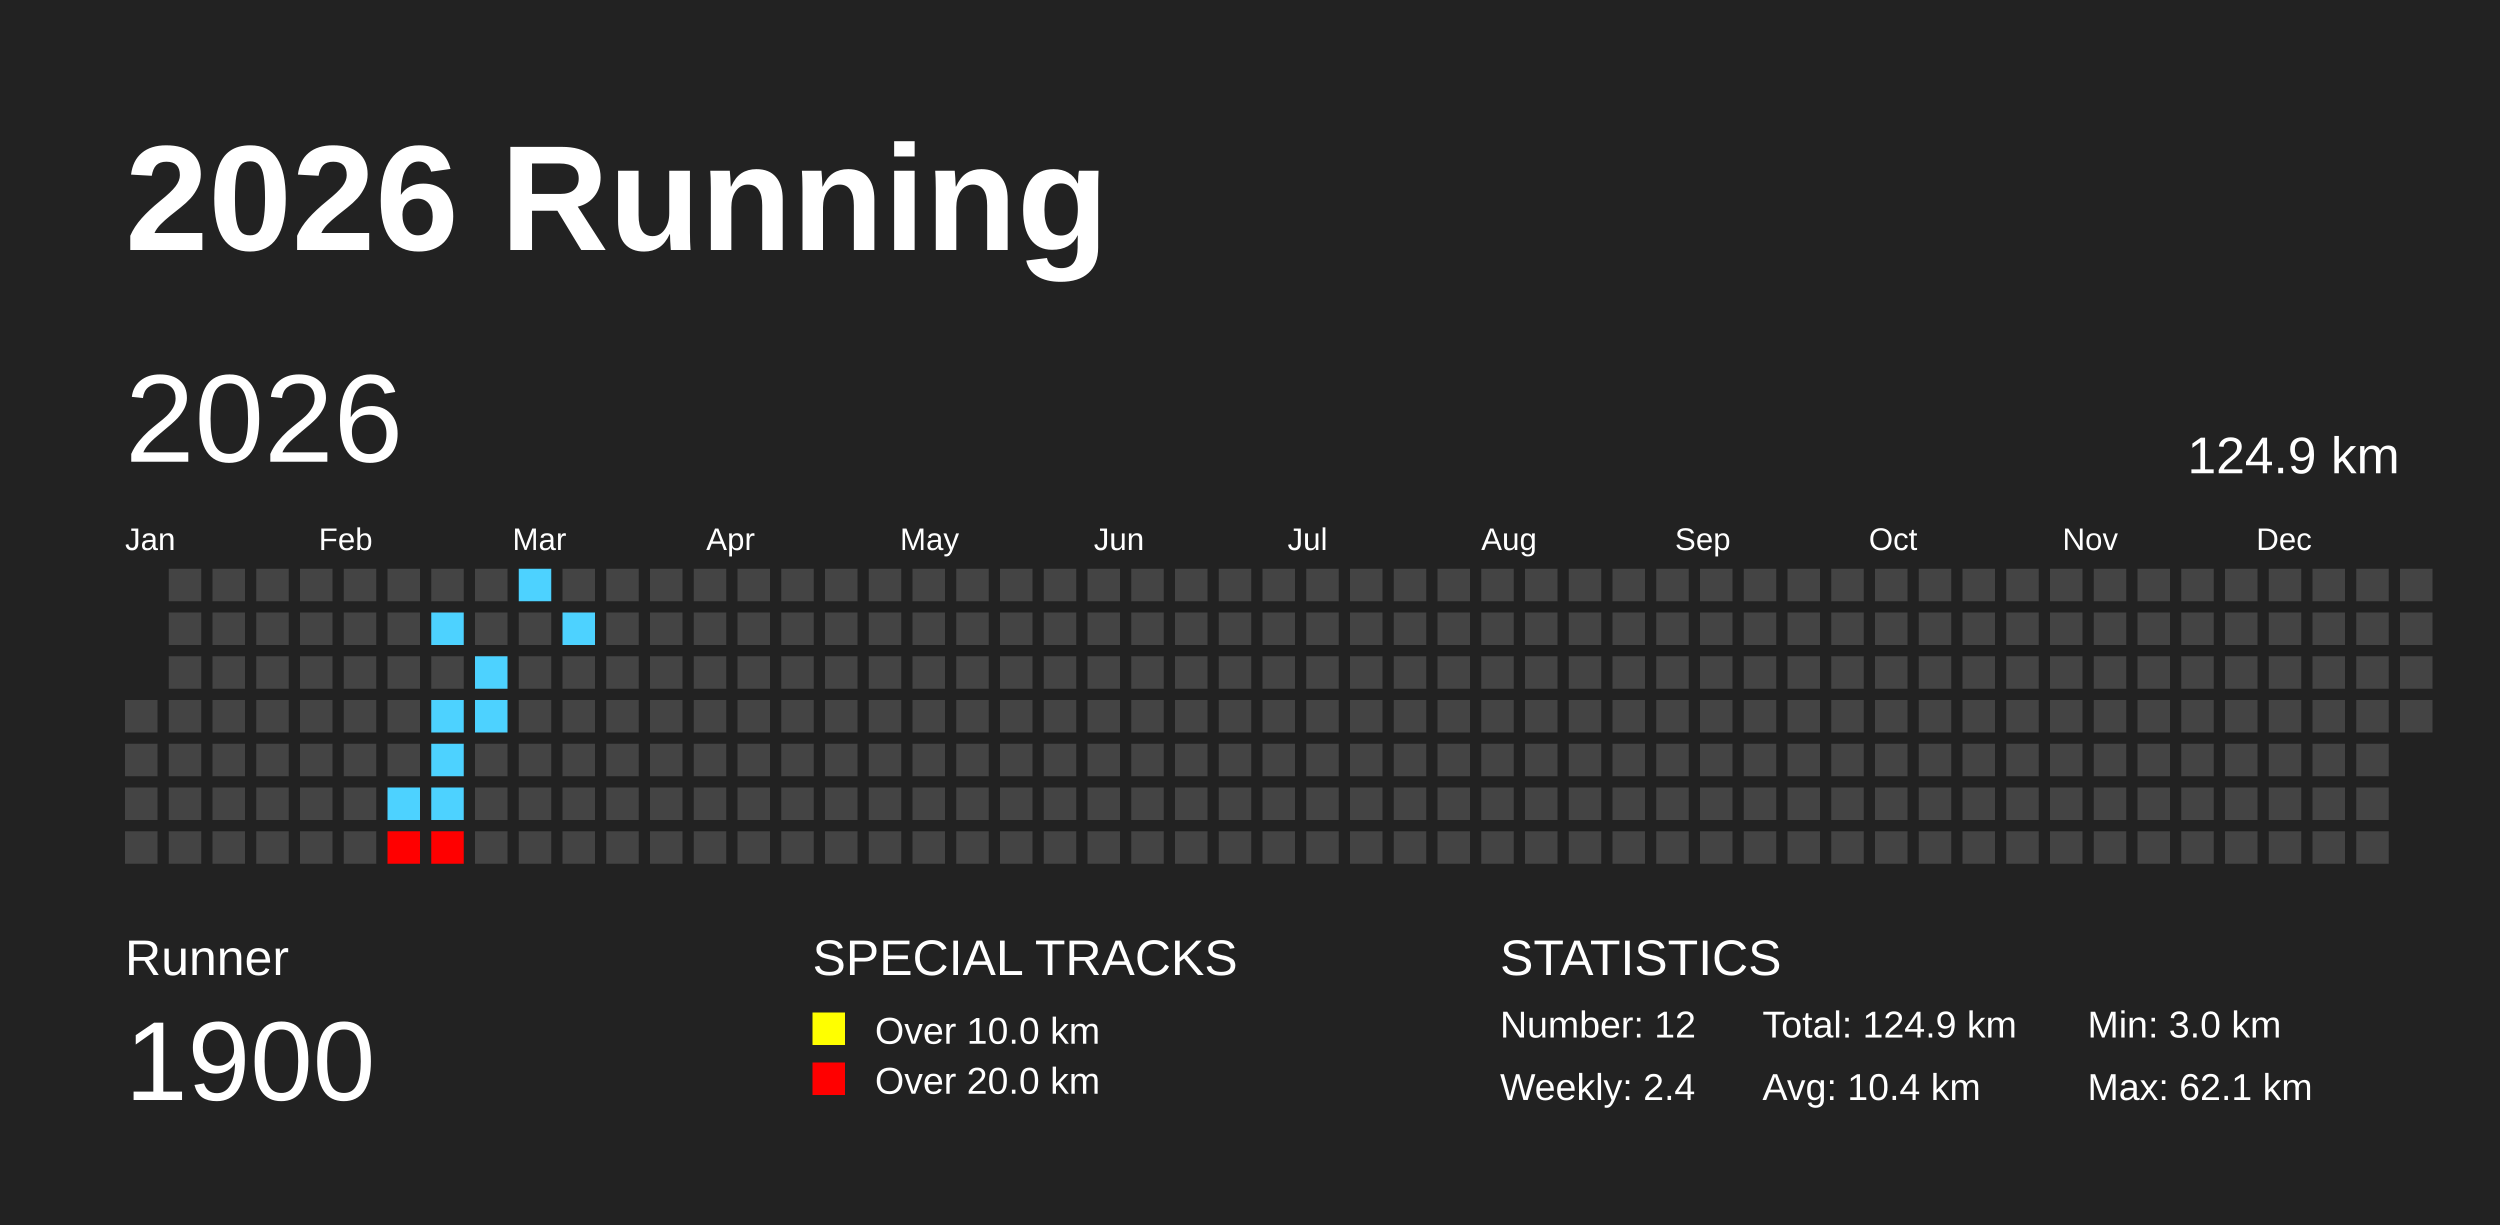
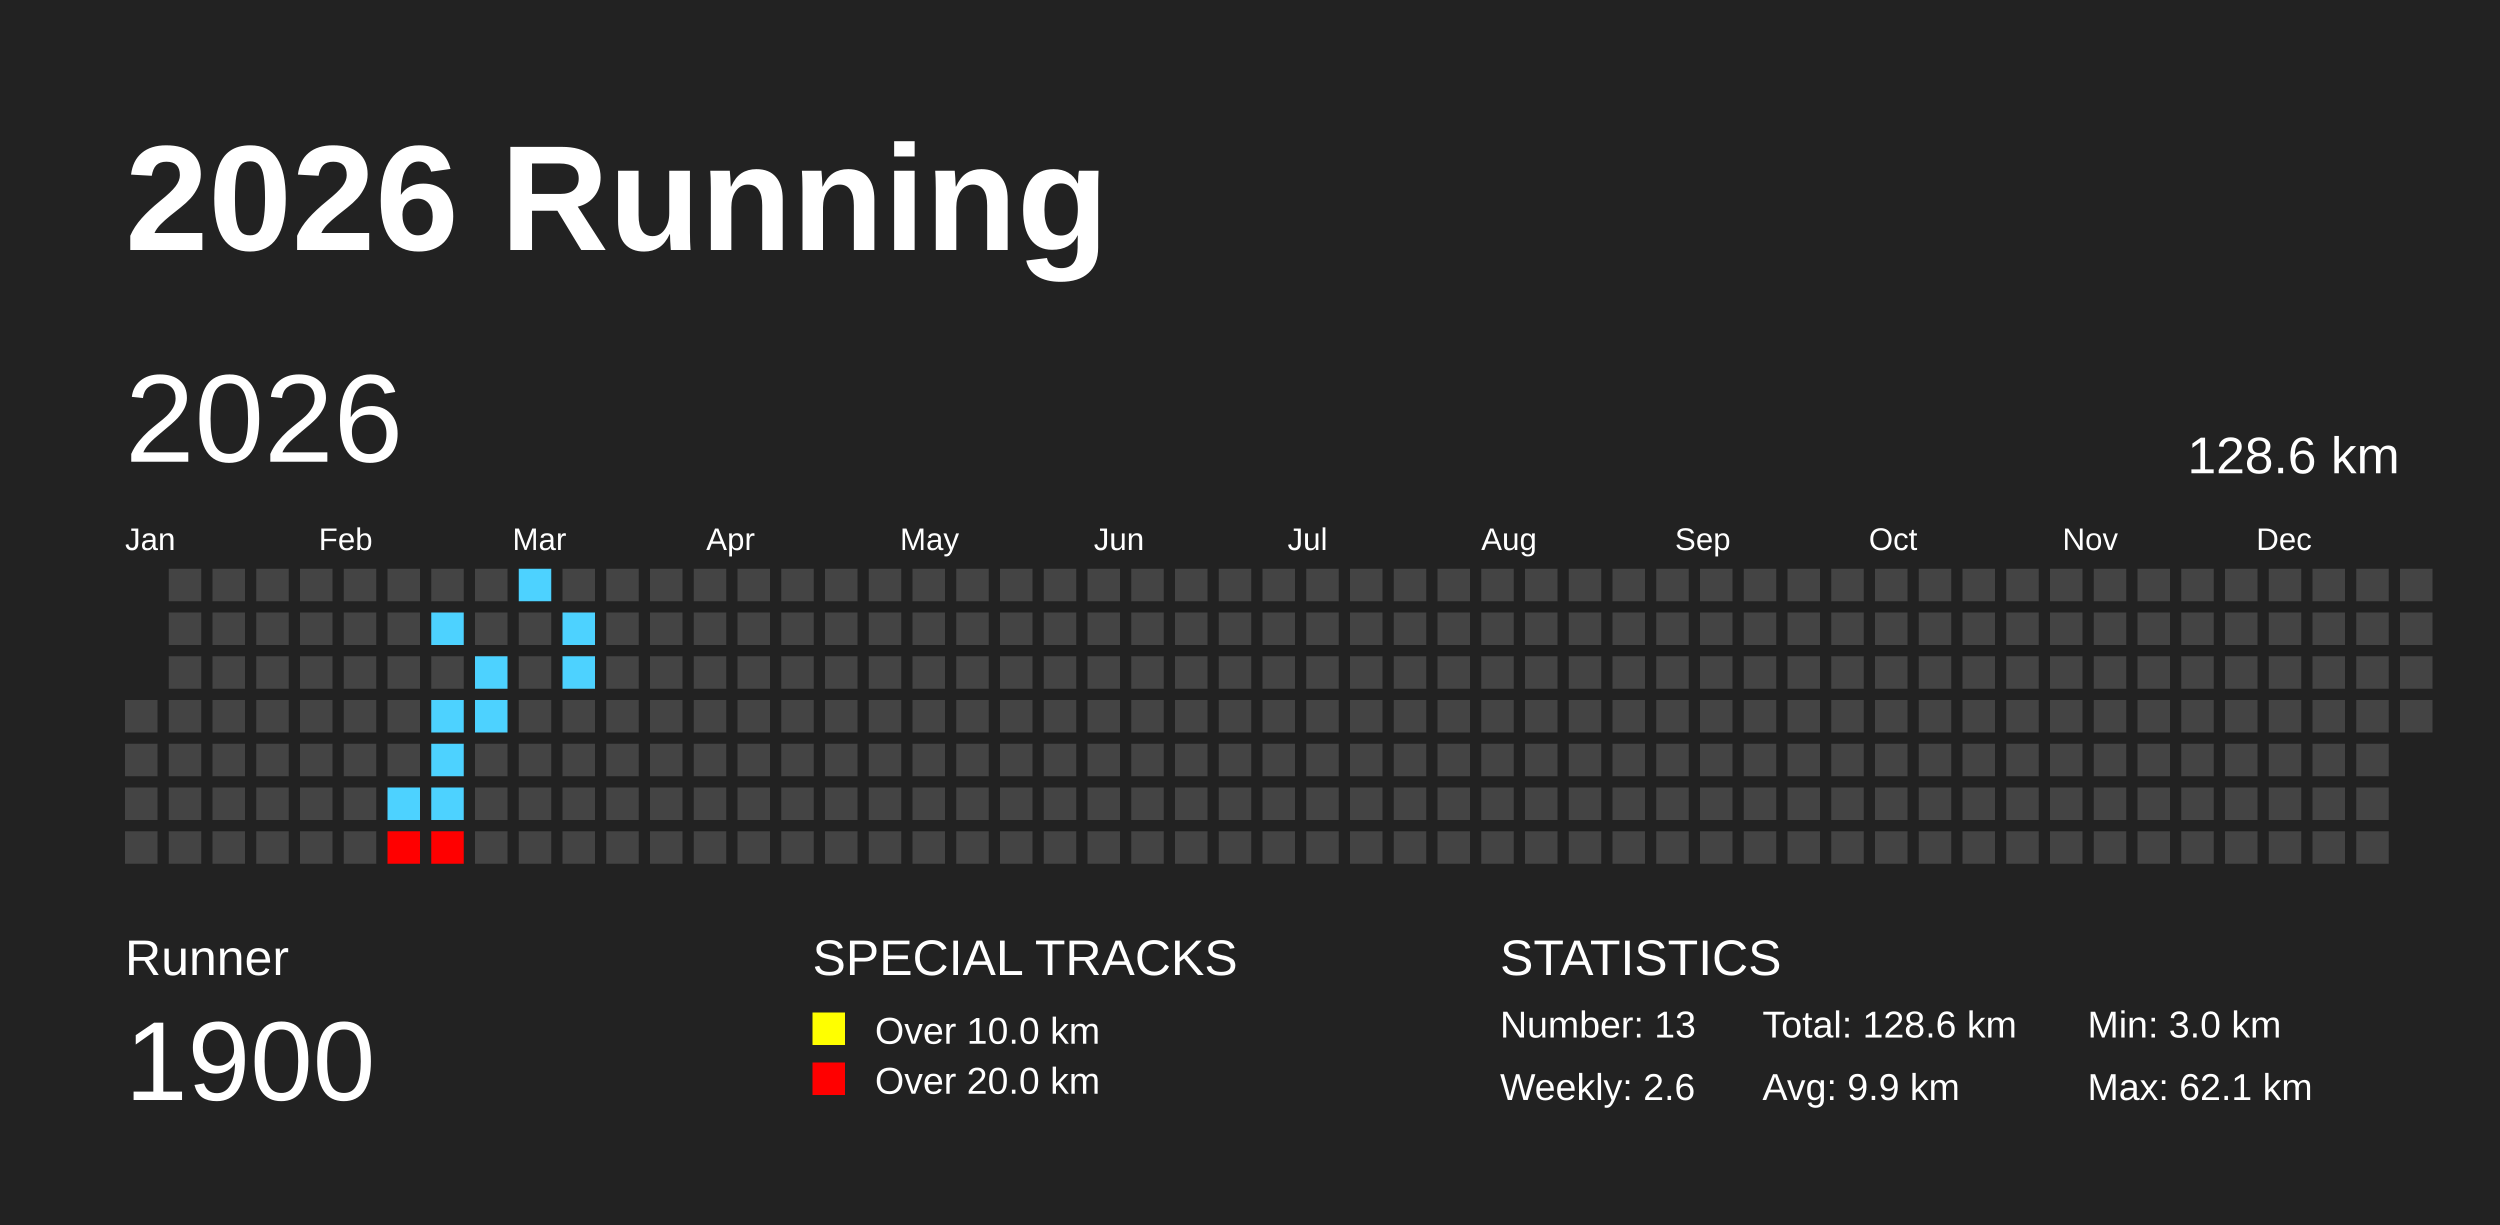
<svg xmlns="http://www.w3.org/2000/svg" baseProfile="full" height="98mm" version="1.1" viewBox="0,0,200,98" width="200mm">
  <defs />
  <rect fill="#222222" height="98" width="200" x="0" y="0" />
  <text fill="#FFFFFF" style="font-size:12px; font-family:Arial; font-weight:bold;" x="10" y="20">2026 Running</text>
  <text fill="#FFFFFF" style="font-size:4px; font-family:Arial" x="10" y="78">Runner</text>
  <text fill="#FFFFFF" style="font-size:9px; font-family:Arial" x="10" y="88">1900</text>
  <text fill="#FFFFFF" style="font-size:4px; font-family:Arial" x="65" y="78">SPECIAL TRACKS</text>
  <rect fill="yellow" height="2.6" width="2.6" x="65" y="81" />
  <text fill="#FFFFFF" style="font-size:3px; font-family:Arial" x="70" y="83.5">Over 10.0 km</text>
  <rect fill="red" height="2.6" width="2.6" x="65" y="85" />
  <text fill="#FFFFFF" style="font-size:3px; font-family:Arial" x="70" y="87.5">Over 20.0 km</text>
  <text fill="#FFFFFF" style="font-size:4px; font-family:Arial" x="120" y="78">STATISTICS</text>
-   <text fill="#FFFFFF" style="font-size:3px; font-family:Arial" x="120" y="83">Number: 12</text>
-   <text fill="#FFFFFF" style="font-size:3px; font-family:Arial" x="120" y="88">Weekly: 2.4</text>
-   <text fill="#FFFFFF" style="font-size:3px; font-family:Arial" x="141" y="83">Total: 124.9 km</text>
-   <text fill="#FFFFFF" style="font-size:3px; font-family:Arial" x="141" y="88">Avg: 10.4 km</text>
+   <text fill="#FFFFFF" style="font-size:3px; font-family:Arial" x="120" y="83">Number: 13</text>
+   <text fill="#FFFFFF" style="font-size:3px; font-family:Arial" x="120" y="88">Weekly: 2.6</text>
+   <text fill="#FFFFFF" style="font-size:3px; font-family:Arial" x="141" y="83">Total: 128.6 km</text>
+   <text fill="#FFFFFF" style="font-size:3px; font-family:Arial" x="141" y="88">Avg: 9.9 km</text>
  <text fill="#FFFFFF" style="font-size:3px; font-family:Arial" x="167" y="83">Min: 3.0 km</text>
  <text fill="#FFFFFF" style="font-size:3px; font-family:Arial" x="167" y="88">Max: 62.1 km</text>
  <text dominant-baseline="hanging" fill="#FFFFFF" style="font-size:10.0px; font-family:Arial;" x="10" y="30">2026</text>
-   <text dominant-baseline="hanging" fill="#FFFFFF" style="font-size:4.125px; font-family:Arial;" x="175" y="35">124.9 km</text>
+   <text dominant-baseline="hanging" fill="#FFFFFF" style="font-size:4.125px; font-family:Arial;" x="175" y="35">128.6 km</text>
  <text fill="#FFFFFF" style="font-size:2.5px; font-family:Arial" x="10.0" y="44">Jan</text>
  <text fill="#FFFFFF" style="font-size:2.5px; font-family:Arial" x="25.5" y="44">Feb</text>
  <text fill="#FFFFFF" style="font-size:2.5px; font-family:Arial" x="41.0" y="44">Mar</text>
  <text fill="#FFFFFF" style="font-size:2.5px; font-family:Arial" x="56.5" y="44">Apr</text>
  <text fill="#FFFFFF" style="font-size:2.5px; font-family:Arial" x="72.0" y="44">May</text>
  <text fill="#FFFFFF" style="font-size:2.5px; font-family:Arial" x="87.5" y="44">Jun</text>
  <text fill="#FFFFFF" style="font-size:2.5px; font-family:Arial" x="103.0" y="44">Jul</text>
  <text fill="#FFFFFF" style="font-size:2.5px; font-family:Arial" x="118.5" y="44">Aug</text>
  <text fill="#FFFFFF" style="font-size:2.5px; font-family:Arial" x="134.0" y="44">Sep</text>
  <text fill="#FFFFFF" style="font-size:2.5px; font-family:Arial" x="149.5" y="44">Oct</text>
  <text fill="#FFFFFF" style="font-size:2.5px; font-family:Arial" x="165.0" y="44">Nov</text>
  <text fill="#FFFFFF" style="font-size:2.5px; font-family:Arial" x="180.5" y="44">Dec</text>
  <rect fill="#444444" height="2.6" width="2.6" x="10.0" y="56.0" />
  <rect fill="#444444" height="2.6" width="2.6" x="10.0" y="59.5" />
  <rect fill="#444444" height="2.6" width="2.6" x="10.0" y="63.0" />
  <rect fill="#444444" height="2.6" width="2.6" x="10.0" y="66.5" />
  <rect fill="#444444" height="2.6" width="2.6" x="13.5" y="45.5" />
  <rect fill="#444444" height="2.6" width="2.6" x="13.5" y="49.0" />
  <rect fill="#444444" height="2.6" width="2.6" x="13.5" y="52.5" />
  <rect fill="#444444" height="2.6" width="2.6" x="13.5" y="56.0" />
  <rect fill="#444444" height="2.6" width="2.6" x="13.5" y="59.5" />
  <rect fill="#444444" height="2.6" width="2.6" x="13.5" y="63.0" />
  <rect fill="#444444" height="2.6" width="2.6" x="13.5" y="66.5" />
  <rect fill="#444444" height="2.6" width="2.6" x="17.0" y="45.5" />
  <rect fill="#444444" height="2.6" width="2.6" x="17.0" y="49.0" />
  <rect fill="#444444" height="2.6" width="2.6" x="17.0" y="52.5" />
  <rect fill="#444444" height="2.6" width="2.6" x="17.0" y="56.0" />
  <rect fill="#444444" height="2.6" width="2.6" x="17.0" y="59.5" />
  <rect fill="#444444" height="2.6" width="2.6" x="17.0" y="63.0" />
  <rect fill="#444444" height="2.6" width="2.6" x="17.0" y="66.5" />
  <rect fill="#444444" height="2.6" width="2.6" x="20.5" y="45.5" />
  <rect fill="#444444" height="2.6" width="2.6" x="20.5" y="49.0" />
  <rect fill="#444444" height="2.6" width="2.6" x="20.5" y="52.5" />
  <rect fill="#444444" height="2.6" width="2.6" x="20.5" y="56.0" />
  <rect fill="#444444" height="2.6" width="2.6" x="20.5" y="59.5" />
  <rect fill="#444444" height="2.6" width="2.6" x="20.5" y="63.0" />
  <rect fill="#444444" height="2.6" width="2.6" x="20.5" y="66.5" />
  <rect fill="#444444" height="2.6" width="2.6" x="24.0" y="45.5" />
  <rect fill="#444444" height="2.6" width="2.6" x="24.0" y="49.0" />
  <rect fill="#444444" height="2.6" width="2.6" x="24.0" y="52.5" />
  <rect fill="#444444" height="2.6" width="2.6" x="24.0" y="56.0" />
  <rect fill="#444444" height="2.6" width="2.6" x="24.0" y="59.5" />
  <rect fill="#444444" height="2.6" width="2.6" x="24.0" y="63.0" />
  <rect fill="#444444" height="2.6" width="2.6" x="24.0" y="66.5" />
  <rect fill="#444444" height="2.6" width="2.6" x="27.5" y="45.5" />
  <rect fill="#444444" height="2.6" width="2.6" x="27.5" y="49.0" />
  <rect fill="#444444" height="2.6" width="2.6" x="27.5" y="52.5" />
  <rect fill="#444444" height="2.6" width="2.6" x="27.5" y="56.0" />
  <rect fill="#444444" height="2.6" width="2.6" x="27.5" y="59.5" />
  <rect fill="#444444" height="2.6" width="2.6" x="27.5" y="63.0" />
  <rect fill="#444444" height="2.6" width="2.6" x="27.5" y="66.5" />
  <rect fill="#444444" height="2.6" width="2.6" x="31.0" y="45.5" />
  <rect fill="#444444" height="2.6" width="2.6" x="31.0" y="49.0" />
  <rect fill="#444444" height="2.6" width="2.6" x="31.0" y="52.5" />
  <rect fill="#444444" height="2.6" width="2.6" x="31.0" y="56.0" />
  <rect fill="#444444" height="2.6" width="2.6" x="31.0" y="59.5" />
  <rect fill="#4dd2ff" height="2.6" width="2.6" x="31.0" y="63.0" />
  <rect fill="red" height="2.6" width="2.6" x="31.0" y="66.5" />
  <rect fill="#444444" height="2.6" width="2.6" x="34.5" y="45.5" />
  <rect fill="#4dd2ff" height="2.6" width="2.6" x="34.5" y="49.0" />
  <rect fill="#444444" height="2.6" width="2.6" x="34.5" y="52.5" />
  <rect fill="#4dd2ff" height="2.6" width="2.6" x="34.5" y="56.0" />
  <rect fill="#4dd2ff" height="2.6" width="2.6" x="34.5" y="59.5" />
  <rect fill="#4dd2ff" height="2.6" width="2.6" x="34.5" y="63.0" />
  <rect fill="red" height="2.6" width="2.6" x="34.5" y="66.5" />
  <rect fill="#444444" height="2.6" width="2.6" x="38.0" y="45.5" />
  <rect fill="#444444" height="2.6" width="2.6" x="38.0" y="49.0" />
  <rect fill="#4dd2ff" height="2.6" width="2.6" x="38.0" y="52.5" />
  <rect fill="#4dd2ff" height="2.6" width="2.6" x="38.0" y="56.0" />
  <rect fill="#444444" height="2.6" width="2.6" x="38.0" y="59.5" />
  <rect fill="#444444" height="2.6" width="2.6" x="38.0" y="63.0" />
  <rect fill="#444444" height="2.6" width="2.6" x="38.0" y="66.5" />
  <rect fill="#4dd2ff" height="2.6" width="2.6" x="41.5" y="45.5" />
  <rect fill="#444444" height="2.6" width="2.6" x="41.5" y="49.0" />
  <rect fill="#444444" height="2.6" width="2.6" x="41.5" y="52.5" />
  <rect fill="#444444" height="2.6" width="2.6" x="41.5" y="56.0" />
  <rect fill="#444444" height="2.6" width="2.6" x="41.5" y="59.5" />
  <rect fill="#444444" height="2.6" width="2.6" x="41.5" y="63.0" />
  <rect fill="#444444" height="2.6" width="2.6" x="41.5" y="66.5" />
  <rect fill="#444444" height="2.6" width="2.6" x="45.0" y="45.5" />
  <rect fill="#4dd2ff" height="2.6" width="2.6" x="45.0" y="49.0" />
-   <rect fill="#444444" height="2.6" width="2.6" x="45.0" y="52.5" />
+   <rect fill="#4dd2ff" height="2.6" width="2.6" x="45.0" y="52.5" />
  <rect fill="#444444" height="2.6" width="2.6" x="45.0" y="56.0" />
  <rect fill="#444444" height="2.6" width="2.6" x="45.0" y="59.5" />
  <rect fill="#444444" height="2.6" width="2.6" x="45.0" y="63.0" />
  <rect fill="#444444" height="2.6" width="2.6" x="45.0" y="66.5" />
  <rect fill="#444444" height="2.6" width="2.6" x="48.5" y="45.5" />
  <rect fill="#444444" height="2.6" width="2.6" x="48.5" y="49.0" />
  <rect fill="#444444" height="2.6" width="2.6" x="48.5" y="52.5" />
  <rect fill="#444444" height="2.6" width="2.6" x="48.5" y="56.0" />
  <rect fill="#444444" height="2.6" width="2.6" x="48.5" y="59.5" />
  <rect fill="#444444" height="2.6" width="2.6" x="48.5" y="63.0" />
  <rect fill="#444444" height="2.6" width="2.6" x="48.5" y="66.5" />
  <rect fill="#444444" height="2.6" width="2.6" x="52.0" y="45.5" />
  <rect fill="#444444" height="2.6" width="2.6" x="52.0" y="49.0" />
  <rect fill="#444444" height="2.6" width="2.6" x="52.0" y="52.5" />
  <rect fill="#444444" height="2.6" width="2.6" x="52.0" y="56.0" />
  <rect fill="#444444" height="2.6" width="2.6" x="52.0" y="59.5" />
  <rect fill="#444444" height="2.6" width="2.6" x="52.0" y="63.0" />
  <rect fill="#444444" height="2.6" width="2.6" x="52.0" y="66.5" />
  <rect fill="#444444" height="2.6" width="2.6" x="55.5" y="45.5" />
  <rect fill="#444444" height="2.6" width="2.6" x="55.5" y="49.0" />
  <rect fill="#444444" height="2.6" width="2.6" x="55.5" y="52.5" />
  <rect fill="#444444" height="2.6" width="2.6" x="55.5" y="56.0" />
  <rect fill="#444444" height="2.6" width="2.6" x="55.5" y="59.5" />
  <rect fill="#444444" height="2.6" width="2.6" x="55.5" y="63.0" />
  <rect fill="#444444" height="2.6" width="2.6" x="55.5" y="66.5" />
  <rect fill="#444444" height="2.6" width="2.6" x="59.0" y="45.5" />
  <rect fill="#444444" height="2.6" width="2.6" x="59.0" y="49.0" />
  <rect fill="#444444" height="2.6" width="2.6" x="59.0" y="52.5" />
  <rect fill="#444444" height="2.6" width="2.6" x="59.0" y="56.0" />
  <rect fill="#444444" height="2.6" width="2.6" x="59.0" y="59.5" />
  <rect fill="#444444" height="2.6" width="2.6" x="59.0" y="63.0" />
  <rect fill="#444444" height="2.6" width="2.6" x="59.0" y="66.5" />
  <rect fill="#444444" height="2.6" width="2.6" x="62.5" y="45.5" />
  <rect fill="#444444" height="2.6" width="2.6" x="62.5" y="49.0" />
  <rect fill="#444444" height="2.6" width="2.6" x="62.5" y="52.5" />
  <rect fill="#444444" height="2.6" width="2.6" x="62.5" y="56.0" />
  <rect fill="#444444" height="2.6" width="2.6" x="62.5" y="59.5" />
  <rect fill="#444444" height="2.6" width="2.6" x="62.5" y="63.0" />
  <rect fill="#444444" height="2.6" width="2.6" x="62.5" y="66.5" />
  <rect fill="#444444" height="2.6" width="2.6" x="66.0" y="45.5" />
  <rect fill="#444444" height="2.6" width="2.6" x="66.0" y="49.0" />
  <rect fill="#444444" height="2.6" width="2.6" x="66.0" y="52.5" />
  <rect fill="#444444" height="2.6" width="2.6" x="66.0" y="56.0" />
  <rect fill="#444444" height="2.6" width="2.6" x="66.0" y="59.5" />
  <rect fill="#444444" height="2.6" width="2.6" x="66.0" y="63.0" />
  <rect fill="#444444" height="2.6" width="2.6" x="66.0" y="66.5" />
  <rect fill="#444444" height="2.6" width="2.6" x="69.5" y="45.5" />
  <rect fill="#444444" height="2.6" width="2.6" x="69.5" y="49.0" />
  <rect fill="#444444" height="2.6" width="2.6" x="69.5" y="52.5" />
  <rect fill="#444444" height="2.6" width="2.6" x="69.5" y="56.0" />
  <rect fill="#444444" height="2.6" width="2.6" x="69.5" y="59.5" />
  <rect fill="#444444" height="2.6" width="2.6" x="69.5" y="63.0" />
  <rect fill="#444444" height="2.6" width="2.6" x="69.5" y="66.5" />
  <rect fill="#444444" height="2.6" width="2.6" x="73.0" y="45.5" />
  <rect fill="#444444" height="2.6" width="2.6" x="73.0" y="49.0" />
  <rect fill="#444444" height="2.6" width="2.6" x="73.0" y="52.5" />
  <rect fill="#444444" height="2.6" width="2.6" x="73.0" y="56.0" />
  <rect fill="#444444" height="2.6" width="2.6" x="73.0" y="59.5" />
  <rect fill="#444444" height="2.6" width="2.6" x="73.0" y="63.0" />
  <rect fill="#444444" height="2.6" width="2.6" x="73.0" y="66.5" />
  <rect fill="#444444" height="2.6" width="2.6" x="76.5" y="45.5" />
  <rect fill="#444444" height="2.6" width="2.6" x="76.5" y="49.0" />
  <rect fill="#444444" height="2.6" width="2.6" x="76.5" y="52.5" />
  <rect fill="#444444" height="2.6" width="2.6" x="76.5" y="56.0" />
  <rect fill="#444444" height="2.6" width="2.6" x="76.5" y="59.5" />
  <rect fill="#444444" height="2.6" width="2.6" x="76.5" y="63.0" />
  <rect fill="#444444" height="2.6" width="2.6" x="76.5" y="66.5" />
  <rect fill="#444444" height="2.6" width="2.6" x="80.0" y="45.5" />
  <rect fill="#444444" height="2.6" width="2.6" x="80.0" y="49.0" />
  <rect fill="#444444" height="2.6" width="2.6" x="80.0" y="52.5" />
  <rect fill="#444444" height="2.6" width="2.6" x="80.0" y="56.0" />
  <rect fill="#444444" height="2.6" width="2.6" x="80.0" y="59.5" />
  <rect fill="#444444" height="2.6" width="2.6" x="80.0" y="63.0" />
  <rect fill="#444444" height="2.6" width="2.6" x="80.0" y="66.5" />
  <rect fill="#444444" height="2.6" width="2.6" x="83.5" y="45.5" />
  <rect fill="#444444" height="2.6" width="2.6" x="83.5" y="49.0" />
  <rect fill="#444444" height="2.6" width="2.6" x="83.5" y="52.5" />
  <rect fill="#444444" height="2.6" width="2.6" x="83.5" y="56.0" />
  <rect fill="#444444" height="2.6" width="2.6" x="83.5" y="59.5" />
  <rect fill="#444444" height="2.6" width="2.6" x="83.5" y="63.0" />
  <rect fill="#444444" height="2.6" width="2.6" x="83.5" y="66.5" />
  <rect fill="#444444" height="2.6" width="2.6" x="87.0" y="45.5" />
  <rect fill="#444444" height="2.6" width="2.6" x="87.0" y="49.0" />
  <rect fill="#444444" height="2.6" width="2.6" x="87.0" y="52.5" />
  <rect fill="#444444" height="2.6" width="2.6" x="87.0" y="56.0" />
  <rect fill="#444444" height="2.6" width="2.6" x="87.0" y="59.5" />
  <rect fill="#444444" height="2.6" width="2.6" x="87.0" y="63.0" />
  <rect fill="#444444" height="2.6" width="2.6" x="87.0" y="66.5" />
  <rect fill="#444444" height="2.6" width="2.6" x="90.5" y="45.5" />
  <rect fill="#444444" height="2.6" width="2.6" x="90.5" y="49.0" />
  <rect fill="#444444" height="2.6" width="2.6" x="90.5" y="52.5" />
  <rect fill="#444444" height="2.6" width="2.6" x="90.5" y="56.0" />
  <rect fill="#444444" height="2.6" width="2.6" x="90.5" y="59.5" />
  <rect fill="#444444" height="2.6" width="2.6" x="90.5" y="63.0" />
  <rect fill="#444444" height="2.6" width="2.6" x="90.5" y="66.5" />
  <rect fill="#444444" height="2.6" width="2.6" x="94.0" y="45.5" />
  <rect fill="#444444" height="2.6" width="2.6" x="94.0" y="49.0" />
  <rect fill="#444444" height="2.6" width="2.6" x="94.0" y="52.5" />
  <rect fill="#444444" height="2.6" width="2.6" x="94.0" y="56.0" />
  <rect fill="#444444" height="2.6" width="2.6" x="94.0" y="59.5" />
  <rect fill="#444444" height="2.6" width="2.6" x="94.0" y="63.0" />
  <rect fill="#444444" height="2.6" width="2.6" x="94.0" y="66.5" />
  <rect fill="#444444" height="2.6" width="2.6" x="97.5" y="45.5" />
  <rect fill="#444444" height="2.6" width="2.6" x="97.5" y="49.0" />
  <rect fill="#444444" height="2.6" width="2.6" x="97.5" y="52.5" />
  <rect fill="#444444" height="2.6" width="2.6" x="97.5" y="56.0" />
  <rect fill="#444444" height="2.6" width="2.6" x="97.5" y="59.5" />
  <rect fill="#444444" height="2.6" width="2.6" x="97.5" y="63.0" />
  <rect fill="#444444" height="2.6" width="2.6" x="97.5" y="66.5" />
  <rect fill="#444444" height="2.6" width="2.6" x="101.0" y="45.5" />
  <rect fill="#444444" height="2.6" width="2.6" x="101.0" y="49.0" />
  <rect fill="#444444" height="2.6" width="2.6" x="101.0" y="52.5" />
  <rect fill="#444444" height="2.6" width="2.6" x="101.0" y="56.0" />
  <rect fill="#444444" height="2.6" width="2.6" x="101.0" y="59.5" />
  <rect fill="#444444" height="2.6" width="2.6" x="101.0" y="63.0" />
  <rect fill="#444444" height="2.6" width="2.6" x="101.0" y="66.5" />
  <rect fill="#444444" height="2.6" width="2.6" x="104.5" y="45.5" />
  <rect fill="#444444" height="2.6" width="2.6" x="104.5" y="49.0" />
  <rect fill="#444444" height="2.6" width="2.6" x="104.5" y="52.5" />
  <rect fill="#444444" height="2.6" width="2.6" x="104.5" y="56.0" />
  <rect fill="#444444" height="2.6" width="2.6" x="104.5" y="59.5" />
  <rect fill="#444444" height="2.6" width="2.6" x="104.5" y="63.0" />
  <rect fill="#444444" height="2.6" width="2.6" x="104.5" y="66.5" />
  <rect fill="#444444" height="2.6" width="2.6" x="108.0" y="45.5" />
  <rect fill="#444444" height="2.6" width="2.6" x="108.0" y="49.0" />
  <rect fill="#444444" height="2.6" width="2.6" x="108.0" y="52.5" />
  <rect fill="#444444" height="2.6" width="2.6" x="108.0" y="56.0" />
  <rect fill="#444444" height="2.6" width="2.6" x="108.0" y="59.5" />
  <rect fill="#444444" height="2.6" width="2.6" x="108.0" y="63.0" />
  <rect fill="#444444" height="2.6" width="2.6" x="108.0" y="66.5" />
  <rect fill="#444444" height="2.6" width="2.6" x="111.5" y="45.5" />
  <rect fill="#444444" height="2.6" width="2.6" x="111.5" y="49.0" />
  <rect fill="#444444" height="2.6" width="2.6" x="111.5" y="52.5" />
  <rect fill="#444444" height="2.6" width="2.6" x="111.5" y="56.0" />
  <rect fill="#444444" height="2.6" width="2.6" x="111.5" y="59.5" />
  <rect fill="#444444" height="2.6" width="2.6" x="111.5" y="63.0" />
  <rect fill="#444444" height="2.6" width="2.6" x="111.5" y="66.5" />
  <rect fill="#444444" height="2.6" width="2.6" x="115.0" y="45.5" />
  <rect fill="#444444" height="2.6" width="2.6" x="115.0" y="49.0" />
  <rect fill="#444444" height="2.6" width="2.6" x="115.0" y="52.5" />
  <rect fill="#444444" height="2.6" width="2.6" x="115.0" y="56.0" />
  <rect fill="#444444" height="2.6" width="2.6" x="115.0" y="59.5" />
  <rect fill="#444444" height="2.6" width="2.6" x="115.0" y="63.0" />
  <rect fill="#444444" height="2.6" width="2.6" x="115.0" y="66.5" />
  <rect fill="#444444" height="2.6" width="2.6" x="118.5" y="45.5" />
  <rect fill="#444444" height="2.6" width="2.6" x="118.5" y="49.0" />
  <rect fill="#444444" height="2.6" width="2.6" x="118.5" y="52.5" />
  <rect fill="#444444" height="2.6" width="2.6" x="118.5" y="56.0" />
  <rect fill="#444444" height="2.6" width="2.6" x="118.5" y="59.5" />
  <rect fill="#444444" height="2.6" width="2.6" x="118.5" y="63.0" />
  <rect fill="#444444" height="2.6" width="2.6" x="118.5" y="66.5" />
  <rect fill="#444444" height="2.6" width="2.6" x="122.0" y="45.5" />
  <rect fill="#444444" height="2.6" width="2.6" x="122.0" y="49.0" />
  <rect fill="#444444" height="2.6" width="2.6" x="122.0" y="52.5" />
  <rect fill="#444444" height="2.6" width="2.6" x="122.0" y="56.0" />
  <rect fill="#444444" height="2.6" width="2.6" x="122.0" y="59.5" />
  <rect fill="#444444" height="2.6" width="2.6" x="122.0" y="63.0" />
  <rect fill="#444444" height="2.6" width="2.6" x="122.0" y="66.5" />
  <rect fill="#444444" height="2.6" width="2.6" x="125.5" y="45.5" />
  <rect fill="#444444" height="2.6" width="2.6" x="125.5" y="49.0" />
  <rect fill="#444444" height="2.6" width="2.6" x="125.5" y="52.5" />
  <rect fill="#444444" height="2.6" width="2.6" x="125.5" y="56.0" />
  <rect fill="#444444" height="2.6" width="2.6" x="125.5" y="59.5" />
  <rect fill="#444444" height="2.6" width="2.6" x="125.5" y="63.0" />
  <rect fill="#444444" height="2.6" width="2.6" x="125.5" y="66.5" />
  <rect fill="#444444" height="2.6" width="2.6" x="129.0" y="45.5" />
  <rect fill="#444444" height="2.6" width="2.6" x="129.0" y="49.0" />
  <rect fill="#444444" height="2.6" width="2.6" x="129.0" y="52.5" />
  <rect fill="#444444" height="2.6" width="2.6" x="129.0" y="56.0" />
  <rect fill="#444444" height="2.6" width="2.6" x="129.0" y="59.5" />
  <rect fill="#444444" height="2.6" width="2.6" x="129.0" y="63.0" />
  <rect fill="#444444" height="2.6" width="2.6" x="129.0" y="66.5" />
  <rect fill="#444444" height="2.6" width="2.6" x="132.5" y="45.5" />
  <rect fill="#444444" height="2.6" width="2.6" x="132.5" y="49.0" />
  <rect fill="#444444" height="2.6" width="2.6" x="132.5" y="52.5" />
  <rect fill="#444444" height="2.6" width="2.6" x="132.5" y="56.0" />
  <rect fill="#444444" height="2.6" width="2.6" x="132.5" y="59.5" />
  <rect fill="#444444" height="2.6" width="2.6" x="132.5" y="63.0" />
  <rect fill="#444444" height="2.6" width="2.6" x="132.5" y="66.5" />
  <rect fill="#444444" height="2.6" width="2.6" x="136.0" y="45.5" />
  <rect fill="#444444" height="2.6" width="2.6" x="136.0" y="49.0" />
  <rect fill="#444444" height="2.6" width="2.6" x="136.0" y="52.5" />
  <rect fill="#444444" height="2.6" width="2.6" x="136.0" y="56.0" />
  <rect fill="#444444" height="2.6" width="2.6" x="136.0" y="59.5" />
  <rect fill="#444444" height="2.6" width="2.6" x="136.0" y="63.0" />
  <rect fill="#444444" height="2.6" width="2.6" x="136.0" y="66.5" />
  <rect fill="#444444" height="2.6" width="2.6" x="139.5" y="45.5" />
  <rect fill="#444444" height="2.6" width="2.6" x="139.5" y="49.0" />
  <rect fill="#444444" height="2.6" width="2.6" x="139.5" y="52.5" />
  <rect fill="#444444" height="2.6" width="2.6" x="139.5" y="56.0" />
  <rect fill="#444444" height="2.6" width="2.6" x="139.5" y="59.5" />
  <rect fill="#444444" height="2.6" width="2.6" x="139.5" y="63.0" />
  <rect fill="#444444" height="2.6" width="2.6" x="139.5" y="66.5" />
  <rect fill="#444444" height="2.6" width="2.6" x="143.0" y="45.5" />
  <rect fill="#444444" height="2.6" width="2.6" x="143.0" y="49.0" />
  <rect fill="#444444" height="2.6" width="2.6" x="143.0" y="52.5" />
  <rect fill="#444444" height="2.6" width="2.6" x="143.0" y="56.0" />
  <rect fill="#444444" height="2.6" width="2.6" x="143.0" y="59.5" />
  <rect fill="#444444" height="2.6" width="2.6" x="143.0" y="63.0" />
  <rect fill="#444444" height="2.6" width="2.6" x="143.0" y="66.5" />
  <rect fill="#444444" height="2.6" width="2.6" x="146.5" y="45.5" />
  <rect fill="#444444" height="2.6" width="2.6" x="146.5" y="49.0" />
  <rect fill="#444444" height="2.6" width="2.6" x="146.5" y="52.5" />
  <rect fill="#444444" height="2.6" width="2.6" x="146.5" y="56.0" />
  <rect fill="#444444" height="2.6" width="2.6" x="146.5" y="59.5" />
  <rect fill="#444444" height="2.6" width="2.6" x="146.5" y="63.0" />
  <rect fill="#444444" height="2.6" width="2.6" x="146.5" y="66.5" />
  <rect fill="#444444" height="2.6" width="2.6" x="150.0" y="45.5" />
  <rect fill="#444444" height="2.6" width="2.6" x="150.0" y="49.0" />
  <rect fill="#444444" height="2.6" width="2.6" x="150.0" y="52.5" />
  <rect fill="#444444" height="2.6" width="2.6" x="150.0" y="56.0" />
  <rect fill="#444444" height="2.6" width="2.6" x="150.0" y="59.5" />
  <rect fill="#444444" height="2.6" width="2.6" x="150.0" y="63.0" />
  <rect fill="#444444" height="2.6" width="2.6" x="150.0" y="66.5" />
  <rect fill="#444444" height="2.6" width="2.6" x="153.5" y="45.5" />
  <rect fill="#444444" height="2.6" width="2.6" x="153.5" y="49.0" />
  <rect fill="#444444" height="2.6" width="2.6" x="153.5" y="52.5" />
  <rect fill="#444444" height="2.6" width="2.6" x="153.5" y="56.0" />
  <rect fill="#444444" height="2.6" width="2.6" x="153.5" y="59.5" />
  <rect fill="#444444" height="2.6" width="2.6" x="153.5" y="63.0" />
  <rect fill="#444444" height="2.6" width="2.6" x="153.5" y="66.5" />
  <rect fill="#444444" height="2.6" width="2.6" x="157.0" y="45.5" />
  <rect fill="#444444" height="2.6" width="2.6" x="157.0" y="49.0" />
  <rect fill="#444444" height="2.6" width="2.6" x="157.0" y="52.5" />
  <rect fill="#444444" height="2.6" width="2.6" x="157.0" y="56.0" />
  <rect fill="#444444" height="2.6" width="2.6" x="157.0" y="59.5" />
  <rect fill="#444444" height="2.6" width="2.6" x="157.0" y="63.0" />
  <rect fill="#444444" height="2.6" width="2.6" x="157.0" y="66.5" />
  <rect fill="#444444" height="2.6" width="2.6" x="160.5" y="45.5" />
  <rect fill="#444444" height="2.6" width="2.6" x="160.5" y="49.0" />
  <rect fill="#444444" height="2.6" width="2.6" x="160.5" y="52.5" />
  <rect fill="#444444" height="2.6" width="2.6" x="160.5" y="56.0" />
  <rect fill="#444444" height="2.6" width="2.6" x="160.5" y="59.5" />
  <rect fill="#444444" height="2.6" width="2.6" x="160.5" y="63.0" />
  <rect fill="#444444" height="2.6" width="2.6" x="160.5" y="66.5" />
  <rect fill="#444444" height="2.6" width="2.6" x="164.0" y="45.5" />
  <rect fill="#444444" height="2.6" width="2.6" x="164.0" y="49.0" />
  <rect fill="#444444" height="2.6" width="2.6" x="164.0" y="52.5" />
  <rect fill="#444444" height="2.6" width="2.6" x="164.0" y="56.0" />
  <rect fill="#444444" height="2.6" width="2.6" x="164.0" y="59.5" />
  <rect fill="#444444" height="2.6" width="2.6" x="164.0" y="63.0" />
  <rect fill="#444444" height="2.6" width="2.6" x="164.0" y="66.5" />
  <rect fill="#444444" height="2.6" width="2.6" x="167.5" y="45.5" />
  <rect fill="#444444" height="2.6" width="2.6" x="167.5" y="49.0" />
  <rect fill="#444444" height="2.6" width="2.6" x="167.5" y="52.5" />
  <rect fill="#444444" height="2.6" width="2.6" x="167.5" y="56.0" />
  <rect fill="#444444" height="2.6" width="2.6" x="167.5" y="59.5" />
  <rect fill="#444444" height="2.6" width="2.6" x="167.5" y="63.0" />
  <rect fill="#444444" height="2.6" width="2.6" x="167.5" y="66.5" />
  <rect fill="#444444" height="2.6" width="2.6" x="171.0" y="45.5" />
  <rect fill="#444444" height="2.6" width="2.6" x="171.0" y="49.0" />
  <rect fill="#444444" height="2.6" width="2.6" x="171.0" y="52.5" />
  <rect fill="#444444" height="2.6" width="2.6" x="171.0" y="56.0" />
  <rect fill="#444444" height="2.6" width="2.6" x="171.0" y="59.5" />
  <rect fill="#444444" height="2.6" width="2.6" x="171.0" y="63.0" />
  <rect fill="#444444" height="2.6" width="2.6" x="171.0" y="66.5" />
  <rect fill="#444444" height="2.6" width="2.6" x="174.5" y="45.5" />
  <rect fill="#444444" height="2.6" width="2.6" x="174.5" y="49.0" />
  <rect fill="#444444" height="2.6" width="2.6" x="174.5" y="52.5" />
  <rect fill="#444444" height="2.6" width="2.6" x="174.5" y="56.0" />
  <rect fill="#444444" height="2.6" width="2.6" x="174.5" y="59.5" />
  <rect fill="#444444" height="2.6" width="2.6" x="174.5" y="63.0" />
  <rect fill="#444444" height="2.6" width="2.6" x="174.5" y="66.5" />
  <rect fill="#444444" height="2.6" width="2.6" x="178.0" y="45.5" />
  <rect fill="#444444" height="2.6" width="2.6" x="178.0" y="49.0" />
  <rect fill="#444444" height="2.6" width="2.6" x="178.0" y="52.5" />
  <rect fill="#444444" height="2.6" width="2.6" x="178.0" y="56.0" />
  <rect fill="#444444" height="2.6" width="2.6" x="178.0" y="59.5" />
  <rect fill="#444444" height="2.6" width="2.6" x="178.0" y="63.0" />
  <rect fill="#444444" height="2.6" width="2.6" x="178.0" y="66.5" />
  <rect fill="#444444" height="2.6" width="2.6" x="181.5" y="45.5" />
  <rect fill="#444444" height="2.6" width="2.6" x="181.5" y="49.0" />
  <rect fill="#444444" height="2.6" width="2.6" x="181.5" y="52.5" />
  <rect fill="#444444" height="2.6" width="2.6" x="181.5" y="56.0" />
  <rect fill="#444444" height="2.6" width="2.6" x="181.5" y="59.5" />
  <rect fill="#444444" height="2.6" width="2.6" x="181.5" y="63.0" />
  <rect fill="#444444" height="2.6" width="2.6" x="181.5" y="66.5" />
  <rect fill="#444444" height="2.6" width="2.6" x="185.0" y="45.5" />
  <rect fill="#444444" height="2.6" width="2.6" x="185.0" y="49.0" />
  <rect fill="#444444" height="2.6" width="2.6" x="185.0" y="52.5" />
  <rect fill="#444444" height="2.6" width="2.6" x="185.0" y="56.0" />
  <rect fill="#444444" height="2.6" width="2.6" x="185.0" y="59.5" />
  <rect fill="#444444" height="2.6" width="2.6" x="185.0" y="63.0" />
  <rect fill="#444444" height="2.6" width="2.6" x="185.0" y="66.5" />
  <rect fill="#444444" height="2.6" width="2.6" x="188.5" y="45.5" />
  <rect fill="#444444" height="2.6" width="2.6" x="188.5" y="49.0" />
  <rect fill="#444444" height="2.6" width="2.6" x="188.5" y="52.5" />
  <rect fill="#444444" height="2.6" width="2.6" x="188.5" y="56.0" />
  <rect fill="#444444" height="2.6" width="2.6" x="188.5" y="59.5" />
  <rect fill="#444444" height="2.6" width="2.6" x="188.5" y="63.0" />
  <rect fill="#444444" height="2.6" width="2.6" x="188.5" y="66.5" />
  <rect fill="#444444" height="2.6" width="2.6" x="192.0" y="45.5" />
  <rect fill="#444444" height="2.6" width="2.6" x="192.0" y="49.0" />
  <rect fill="#444444" height="2.6" width="2.6" x="192.0" y="52.5" />
  <rect fill="#444444" height="2.6" width="2.6" x="192.0" y="56.0" />
</svg>
